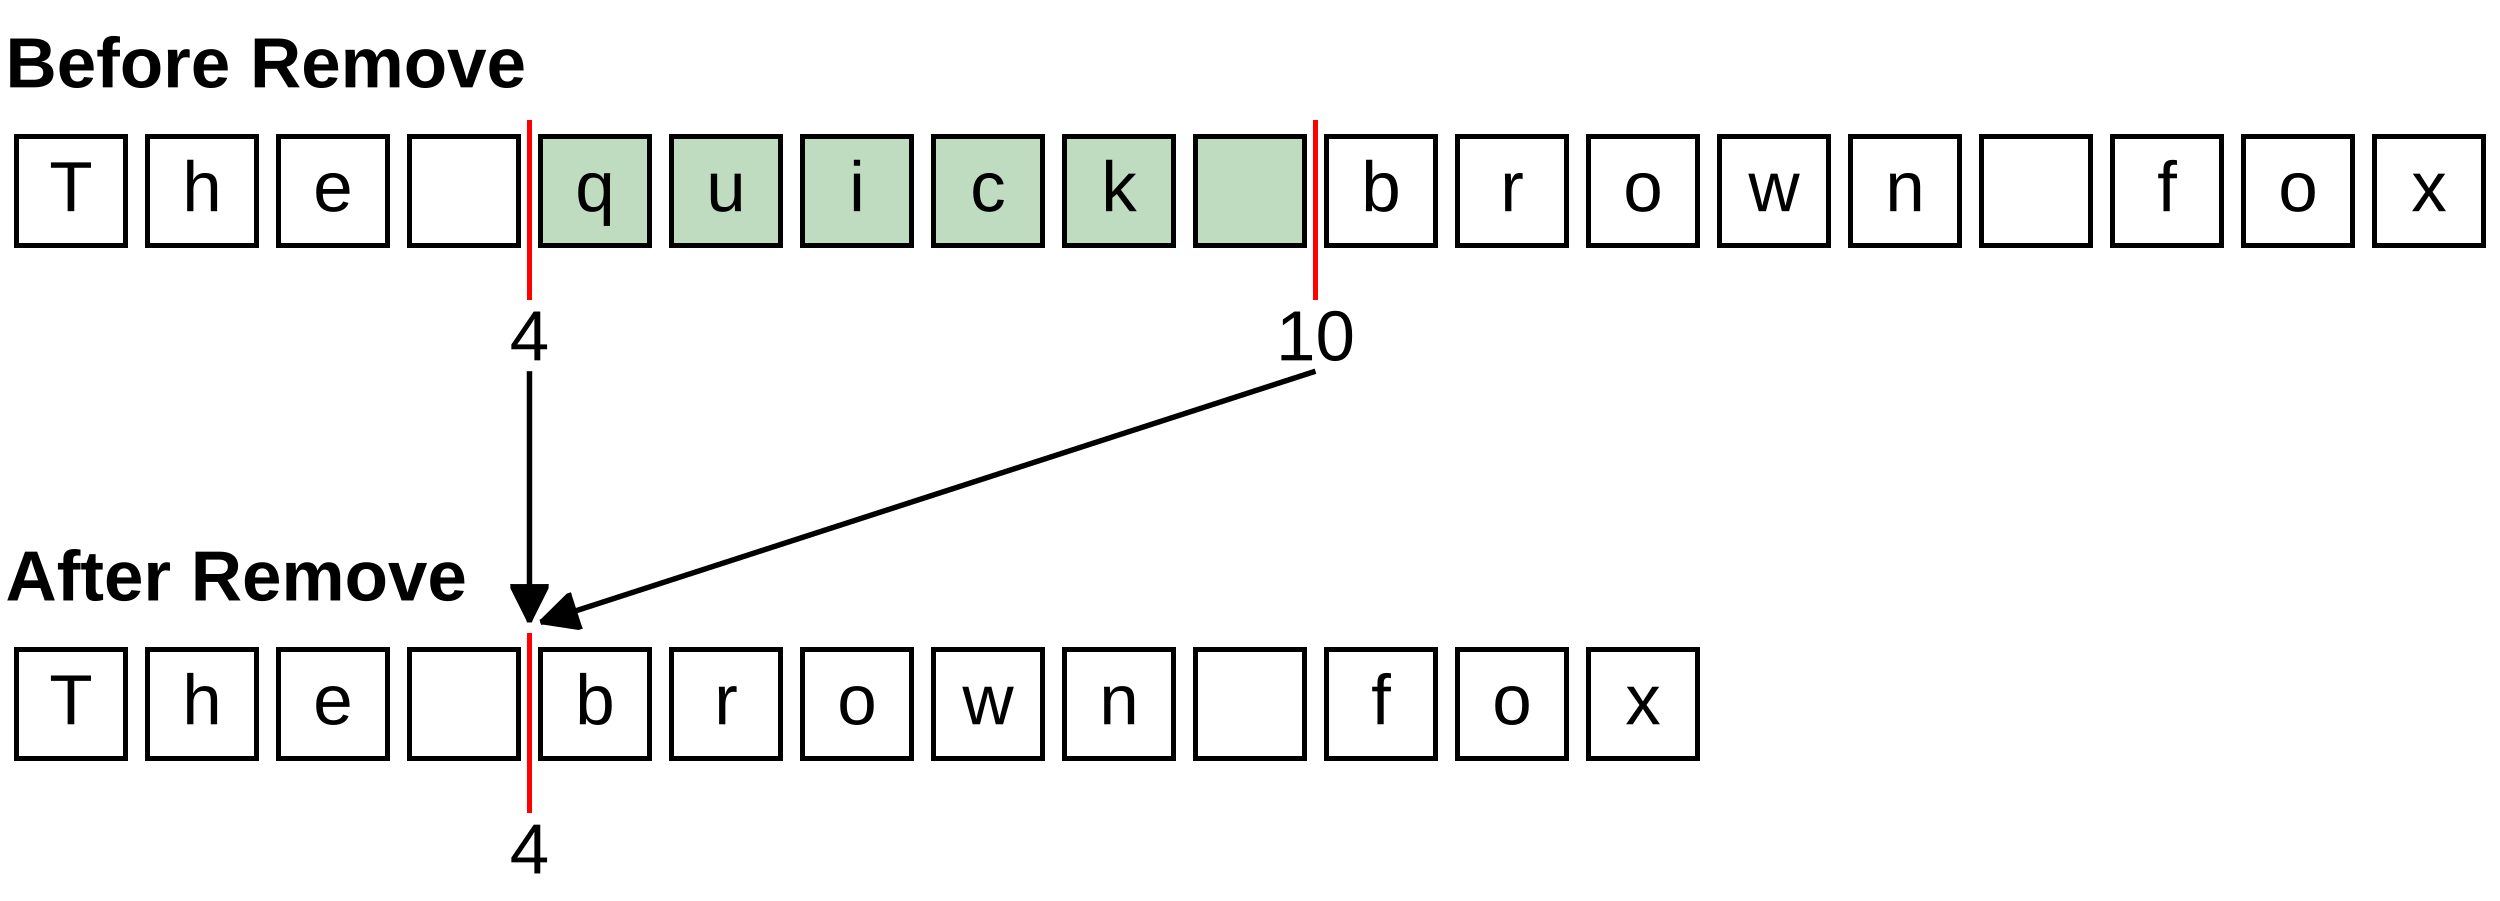
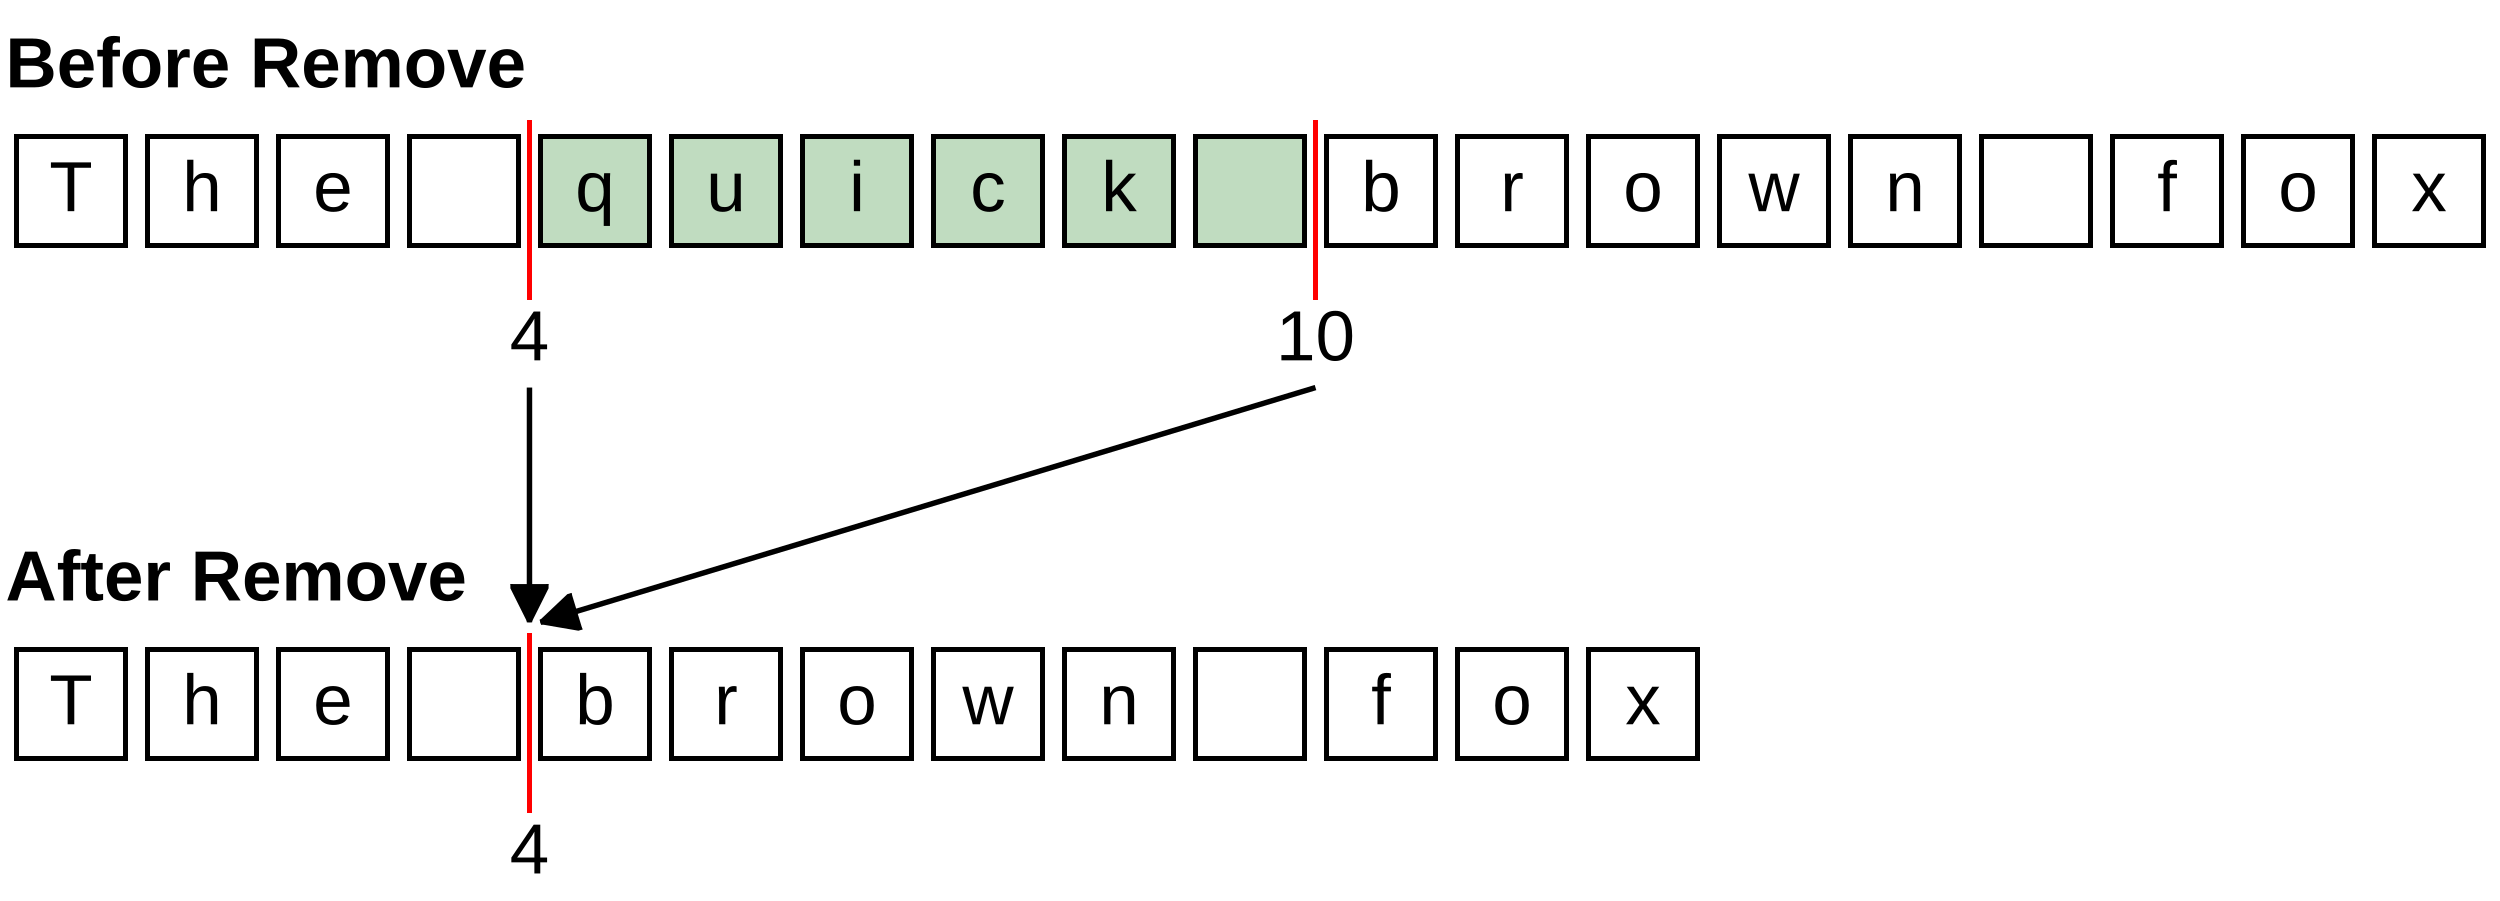
<svg xmlns="http://www.w3.org/2000/svg" xmlns:xlink="http://www.w3.org/1999/xlink" width="458" height="165" version="1.1">
  <style>
        rect, path {
            fill: none;
            stroke: black;
            stroke-width: 1px;
        }
        marker path {
            fill: black;
        }
        g#quick rect {
            fill: #C0DCC0;
        }
        line {
            stroke: red;
            stroke-width: 1px;
        }
        rect, line {
            shape-rendering: crispEdges;
        }
        text {
            font-family: Arial, 'DejaVu Sans', sans-serif;
            font-size: 13px;
            text-anchor: middle;
            dominant-baseline: middle;
        }
        text.left {
            text-anchor: start;
            dominant-baseline: auto;
        }
        text.bold {
            font-weight: bold;
        }
        text.top {
            dominant-baseline: hanging;
        }
    </style>
  <defs>
    <marker id="arrow" viewBox="0 0 10 10" refX="10" refY="5" markerWidth="7" markerHeight="7" orient="auto">
      <path d="M 0 0 L 10 5 L 0 10" />
    </marker>
  </defs>
  <text x="1" y="16" class="left bold">Before Remove</text>
  <g id="the">
    <rect x="3" y="25" width="20" height="20" />
    <text x="13" y="35">T</text>
    <rect x="27" y="25" width="20" height="20" />
    <text x="37" y="35">h</text>
    <rect x="51" y="25" width="20" height="20" />
    <text x="61" y="35">e</text>
    <rect x="75" y="25" width="20" height="20" />
    <text x="85" y="35"> </text>
  </g>
  <g id="quick">
    <rect x="99" y="25" width="20" height="20" class="filled" />
    <text x="109" y="35">q</text>
    <rect x="123" y="25" width="20" height="20" class="filled" />
    <text x="133" y="35">u</text>
    <rect x="147" y="25" width="20" height="20" class="filled" />
    <text x="157" y="35">i</text>
    <rect x="171" y="25" width="20" height="20" class="filled" />
    <text x="181" y="35">c</text>
    <rect x="195" y="25" width="20" height="20" class="filled" />
    <text x="205" y="35">k</text>
    <rect x="219" y="25" width="20" height="20" class="filled" />
    <text x="229" y="35"> </text>
  </g>
  <g id="brownFox">
    <rect x="243" y="25" width="20" height="20" />
    <text x="253" y="35">b</text>
    <rect x="267" y="25" width="20" height="20" />
    <text x="277" y="35">r</text>
    <rect x="291" y="25" width="20" height="20" />
    <text x="301" y="35">o</text>
    <rect x="315" y="25" width="20" height="20" />
    <text x="325" y="35">w</text>
    <rect x="339" y="25" width="20" height="20" />
    <text x="349" y="35">n</text>
    <rect x="363" y="25" width="20" height="20" />
    <text x="373" y="35"> </text>
    <rect x="387" y="25" width="20" height="20" />
    <text x="397" y="35">f</text>
    <rect x="411" y="25" width="20" height="20" />
    <text x="421" y="35">o</text>
    <rect x="435" y="25" width="20" height="20" />
    <text x="445" y="35">x</text>
  </g>
  <line x1="97" y1="22" x2="97" y2="55" />
  <text x="97" y="57" class="top">4</text>
  <line x1="241" y1="22" x2="241" y2="55" />
  <text x="241" y="57" class="top">10</text>
  <text x="1" y="110" class="left bold">After Remove</text>
  <use x="0" y="94" xlink:href="#the" />
  <use x="-144" y="94" xlink:href="#brownFox" />
-   <path d="M  97,68 L 97,114" marker-end="url(#arrow)" />
-   <path d="M 241,68 L 99,114" marker-end="url(#arrow)" />
+   <path d="M  97,71 L 97,114" marker-end="url(#arrow)" />
+   <path d="M 241,71 L 99,114" marker-end="url(#arrow)" />
  <line x1="97" y1="116" x2="97" y2="149" />
  <text x="97" y="151" class="top">4</text>
</svg>
